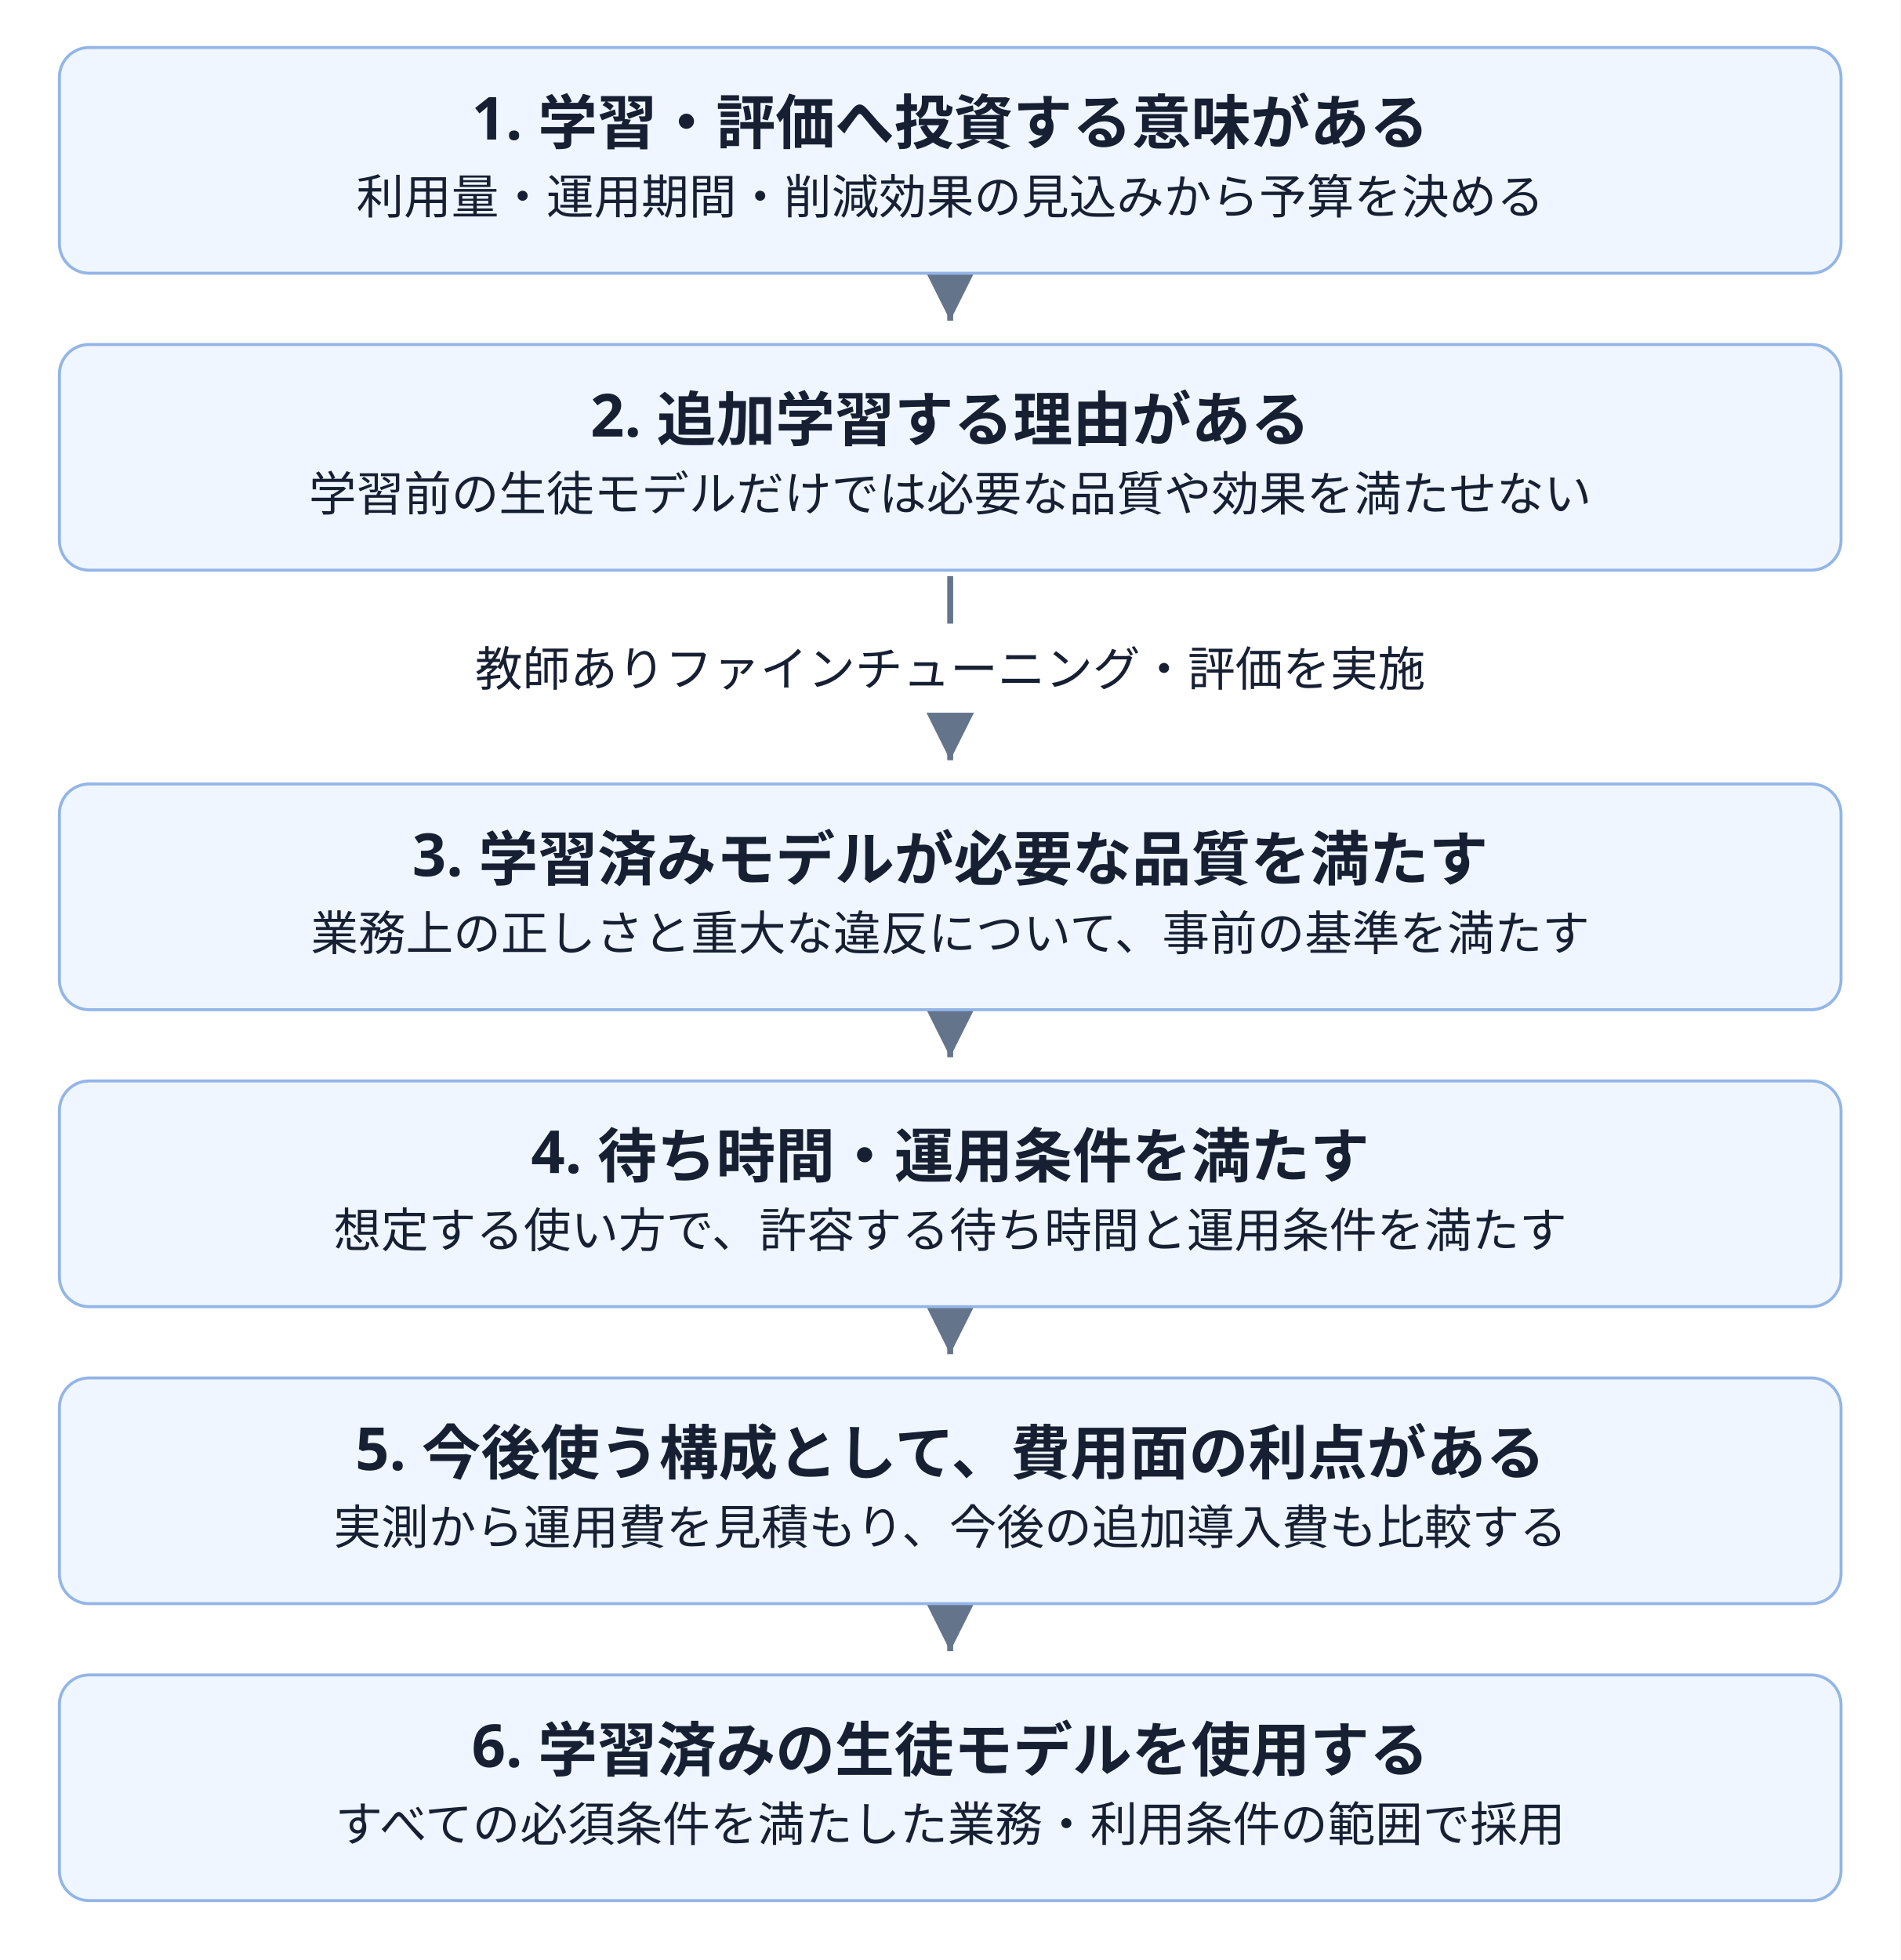
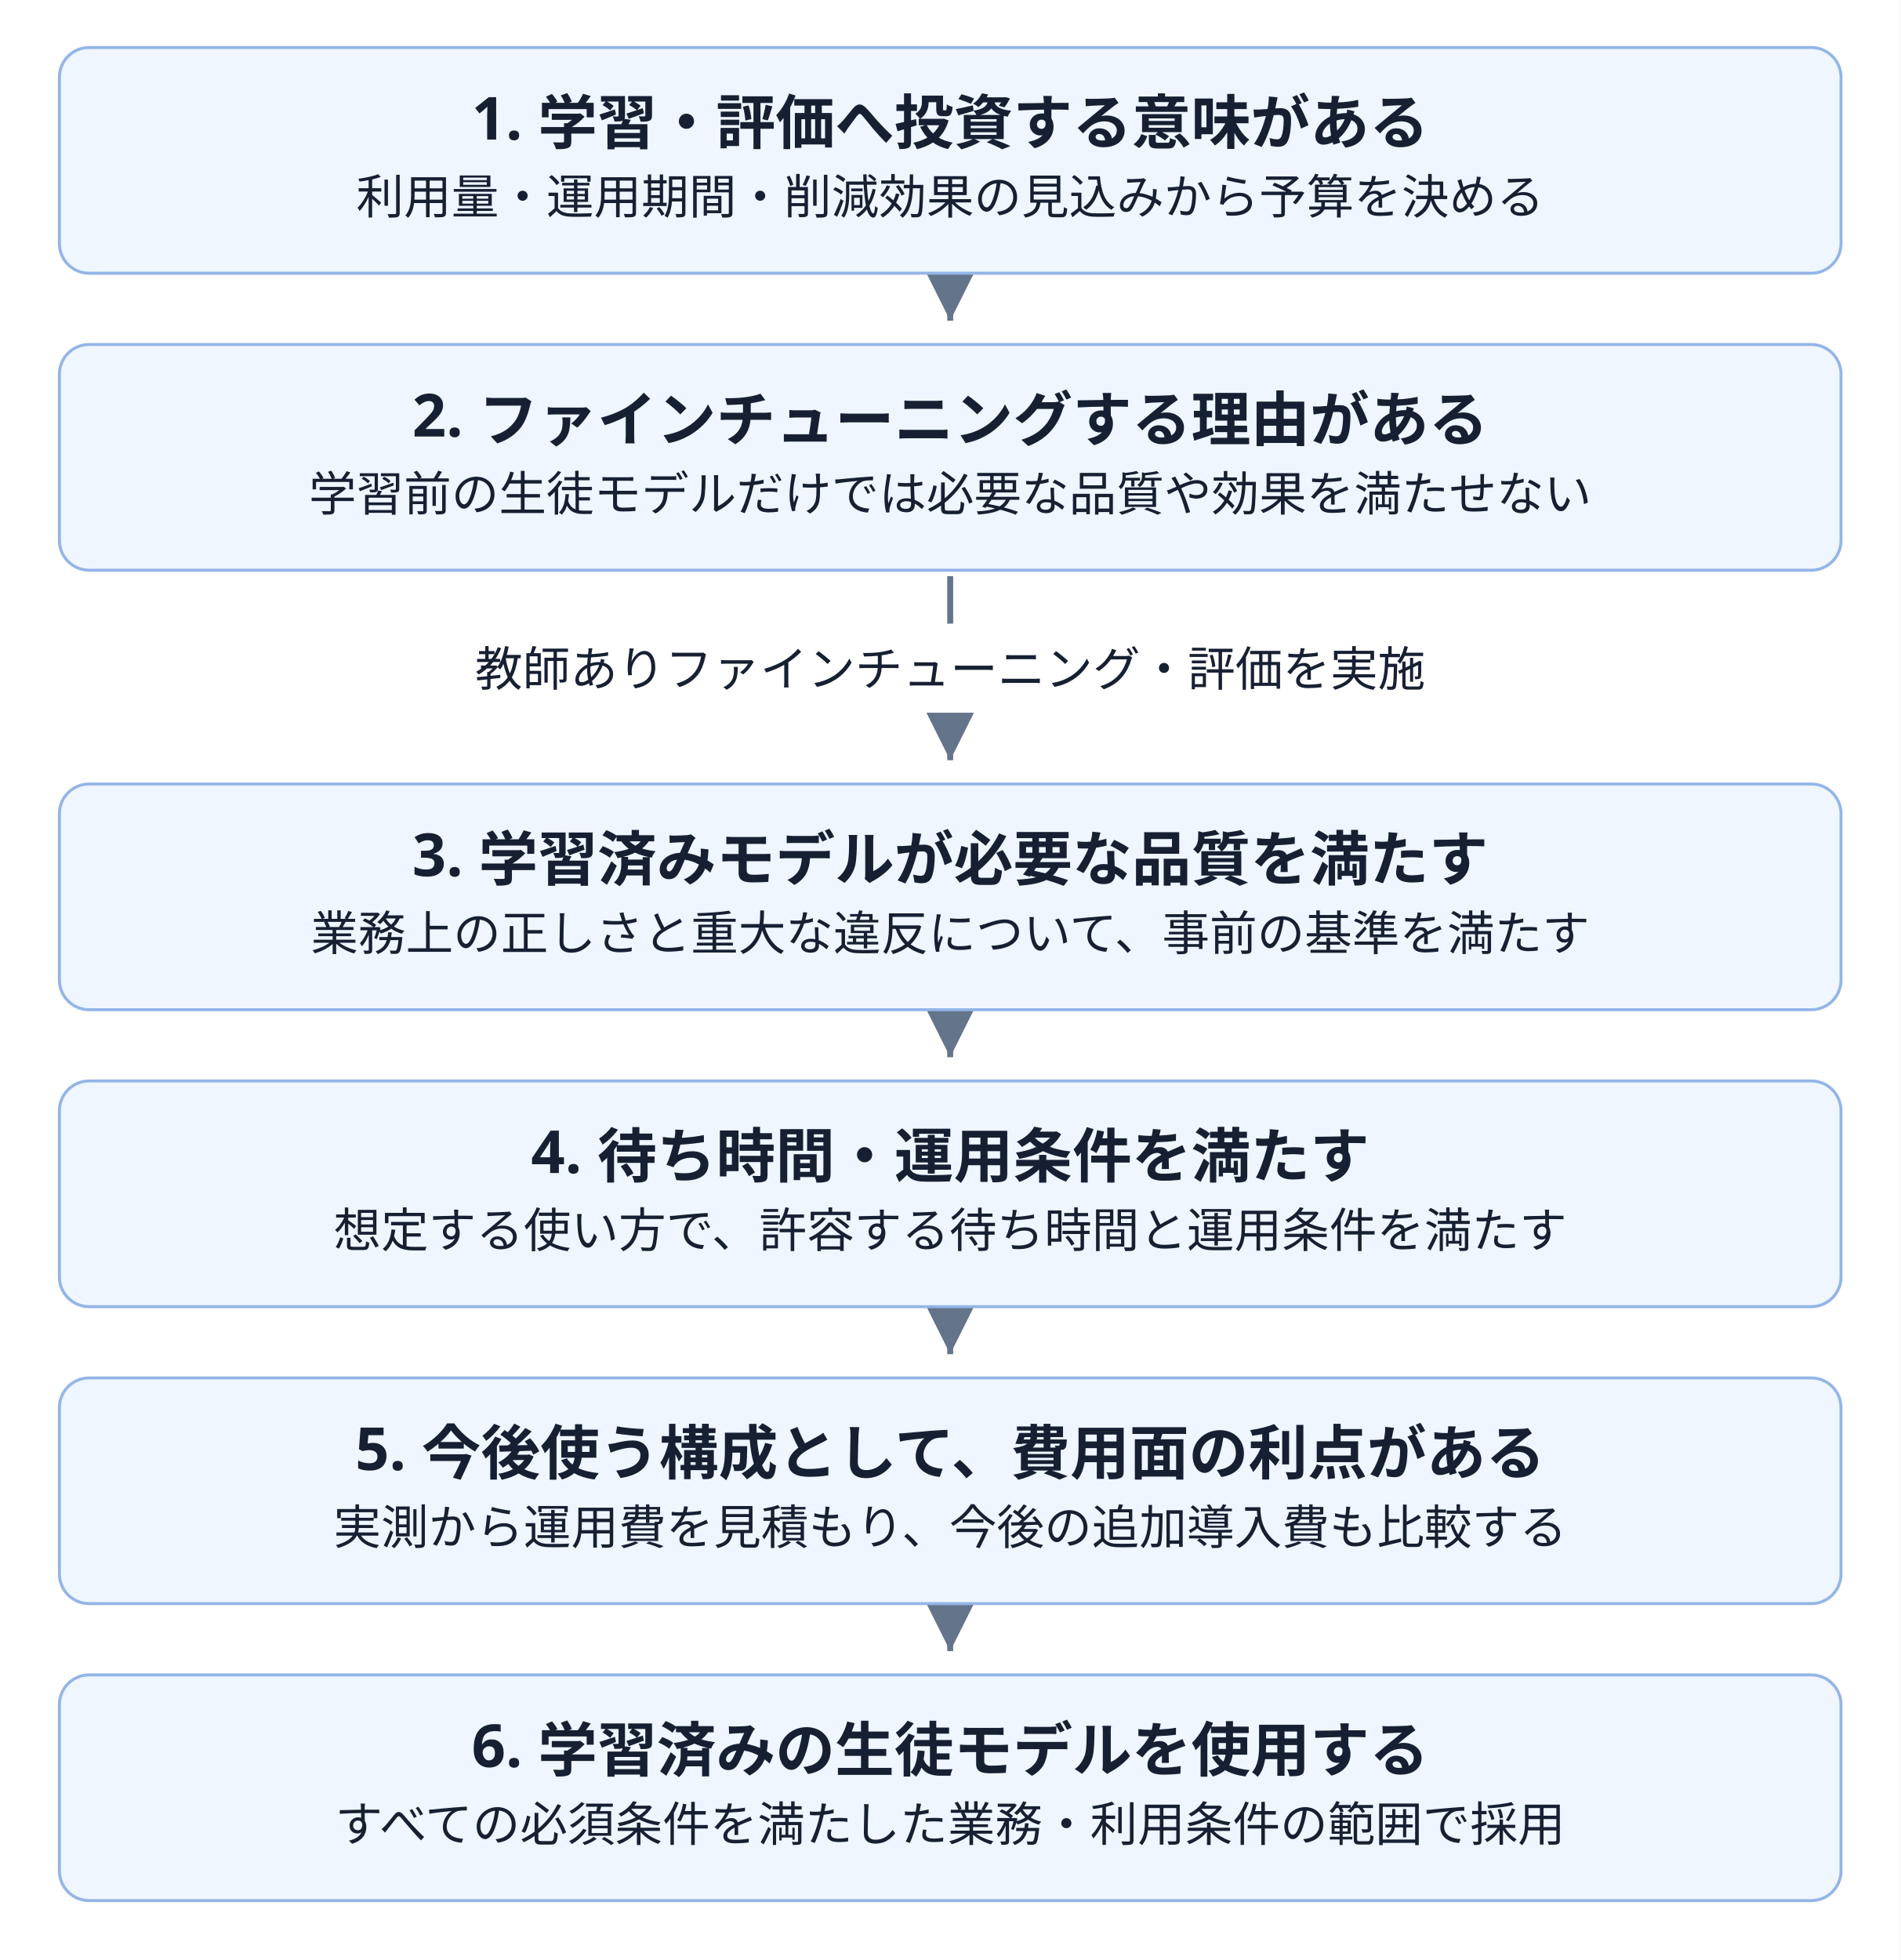
<svg xmlns="http://www.w3.org/2000/svg" width="640" height="660" viewBox="0 0 640 660" role="img" aria-labelledby="title desc">
  <defs>
    <marker id="arrow" markerWidth="9" markerHeight="8" refX="8" refY="4" orient="auto">
      <path d="M0,0 L8,4 L0,8 Z" fill="#64748b" />
    </marker>
  </defs>
  <rect width="640" height="660" fill="#ffffff" />
  <g stroke="#64748b" stroke-width="2" fill="none">
    <line x1="320" y1="94" x2="320" y2="108" marker-end="url(#arrow)" />
    <line x1="320" y1="194" x2="320" y2="210" />
    <line x1="320" y1="242" x2="320" y2="256" marker-end="url(#arrow)" />
    <line x1="320" y1="342" x2="320" y2="356" marker-end="url(#arrow)" />
    <line x1="320" y1="442" x2="320" y2="456" marker-end="url(#arrow)" />
    <line x1="320" y1="542" x2="320" y2="556" marker-end="url(#arrow)" />
  </g>
  <g fill="#eff6ff" stroke="#93b5e7">
    <rect x="20" y="16" width="600" height="76" rx="10" />
    <rect x="20" y="116" width="600" height="76" rx="10" />
    <rect x="20" y="264" width="600" height="76" rx="10" />
    <rect x="20" y="364" width="600" height="76" rx="10" />
    <rect x="20" y="464" width="600" height="76" rx="10" />
    <rect x="20" y="564" width="600" height="76" rx="10" />
  </g>
  <g font-family="Yu Gothic,Meiryo,Noto Sans JP,sans-serif" text-anchor="middle" fill="#172033">
    <text x="320" y="47" font-size="20" font-weight="bold">1. 学習・評価へ投資する意味がある</text>
    <text x="320" y="72" font-size="16">利用量・運用期間・削減効果の見込みから予算を決める</text>
-     <text x="320" y="147" font-size="20" font-weight="bold">2. 追加学習する理由がある</text>
+     <text x="320" y="147" font-size="20" font-weight="bold">2. ファインチューニングする理由がある</text>
    <text x="320" y="172" font-size="16">学習前の生徒モデルだけでは必要な品質や効果を満たせない</text>
    <text x="320" y="231" font-size="16">教師ありファインチューニング・評価を実施</text>
    <text x="320" y="295" font-size="20" font-weight="bold">3. 学習済みモデルが必要な品質を満たす</text>
    <text x="320" y="320" font-size="16">業務上の正しさと重大な違反について、事前の基準を満たす</text>
    <text x="320" y="395" font-size="20" font-weight="bold">4. 待ち時間・運用条件を満たす</text>
    <text x="320" y="420" font-size="16">想定する使い方で、許容する待ち時間と運用条件を満たす</text>
    <text x="320" y="495" font-size="20" font-weight="bold">5. 今後使う構成として、費用面の利点がある</text>
    <text x="320" y="520" font-size="16">実測から運用費を見積もり、今後の追加導入費も比較する</text>
    <text x="320" y="595" font-size="20" font-weight="bold">6. 学習済みの生徒モデルを使用する</text>
    <text x="320" y="620" font-size="16">すべての必須条件を満たした業務・利用条件の範囲で採用</text>
  </g>
</svg>
